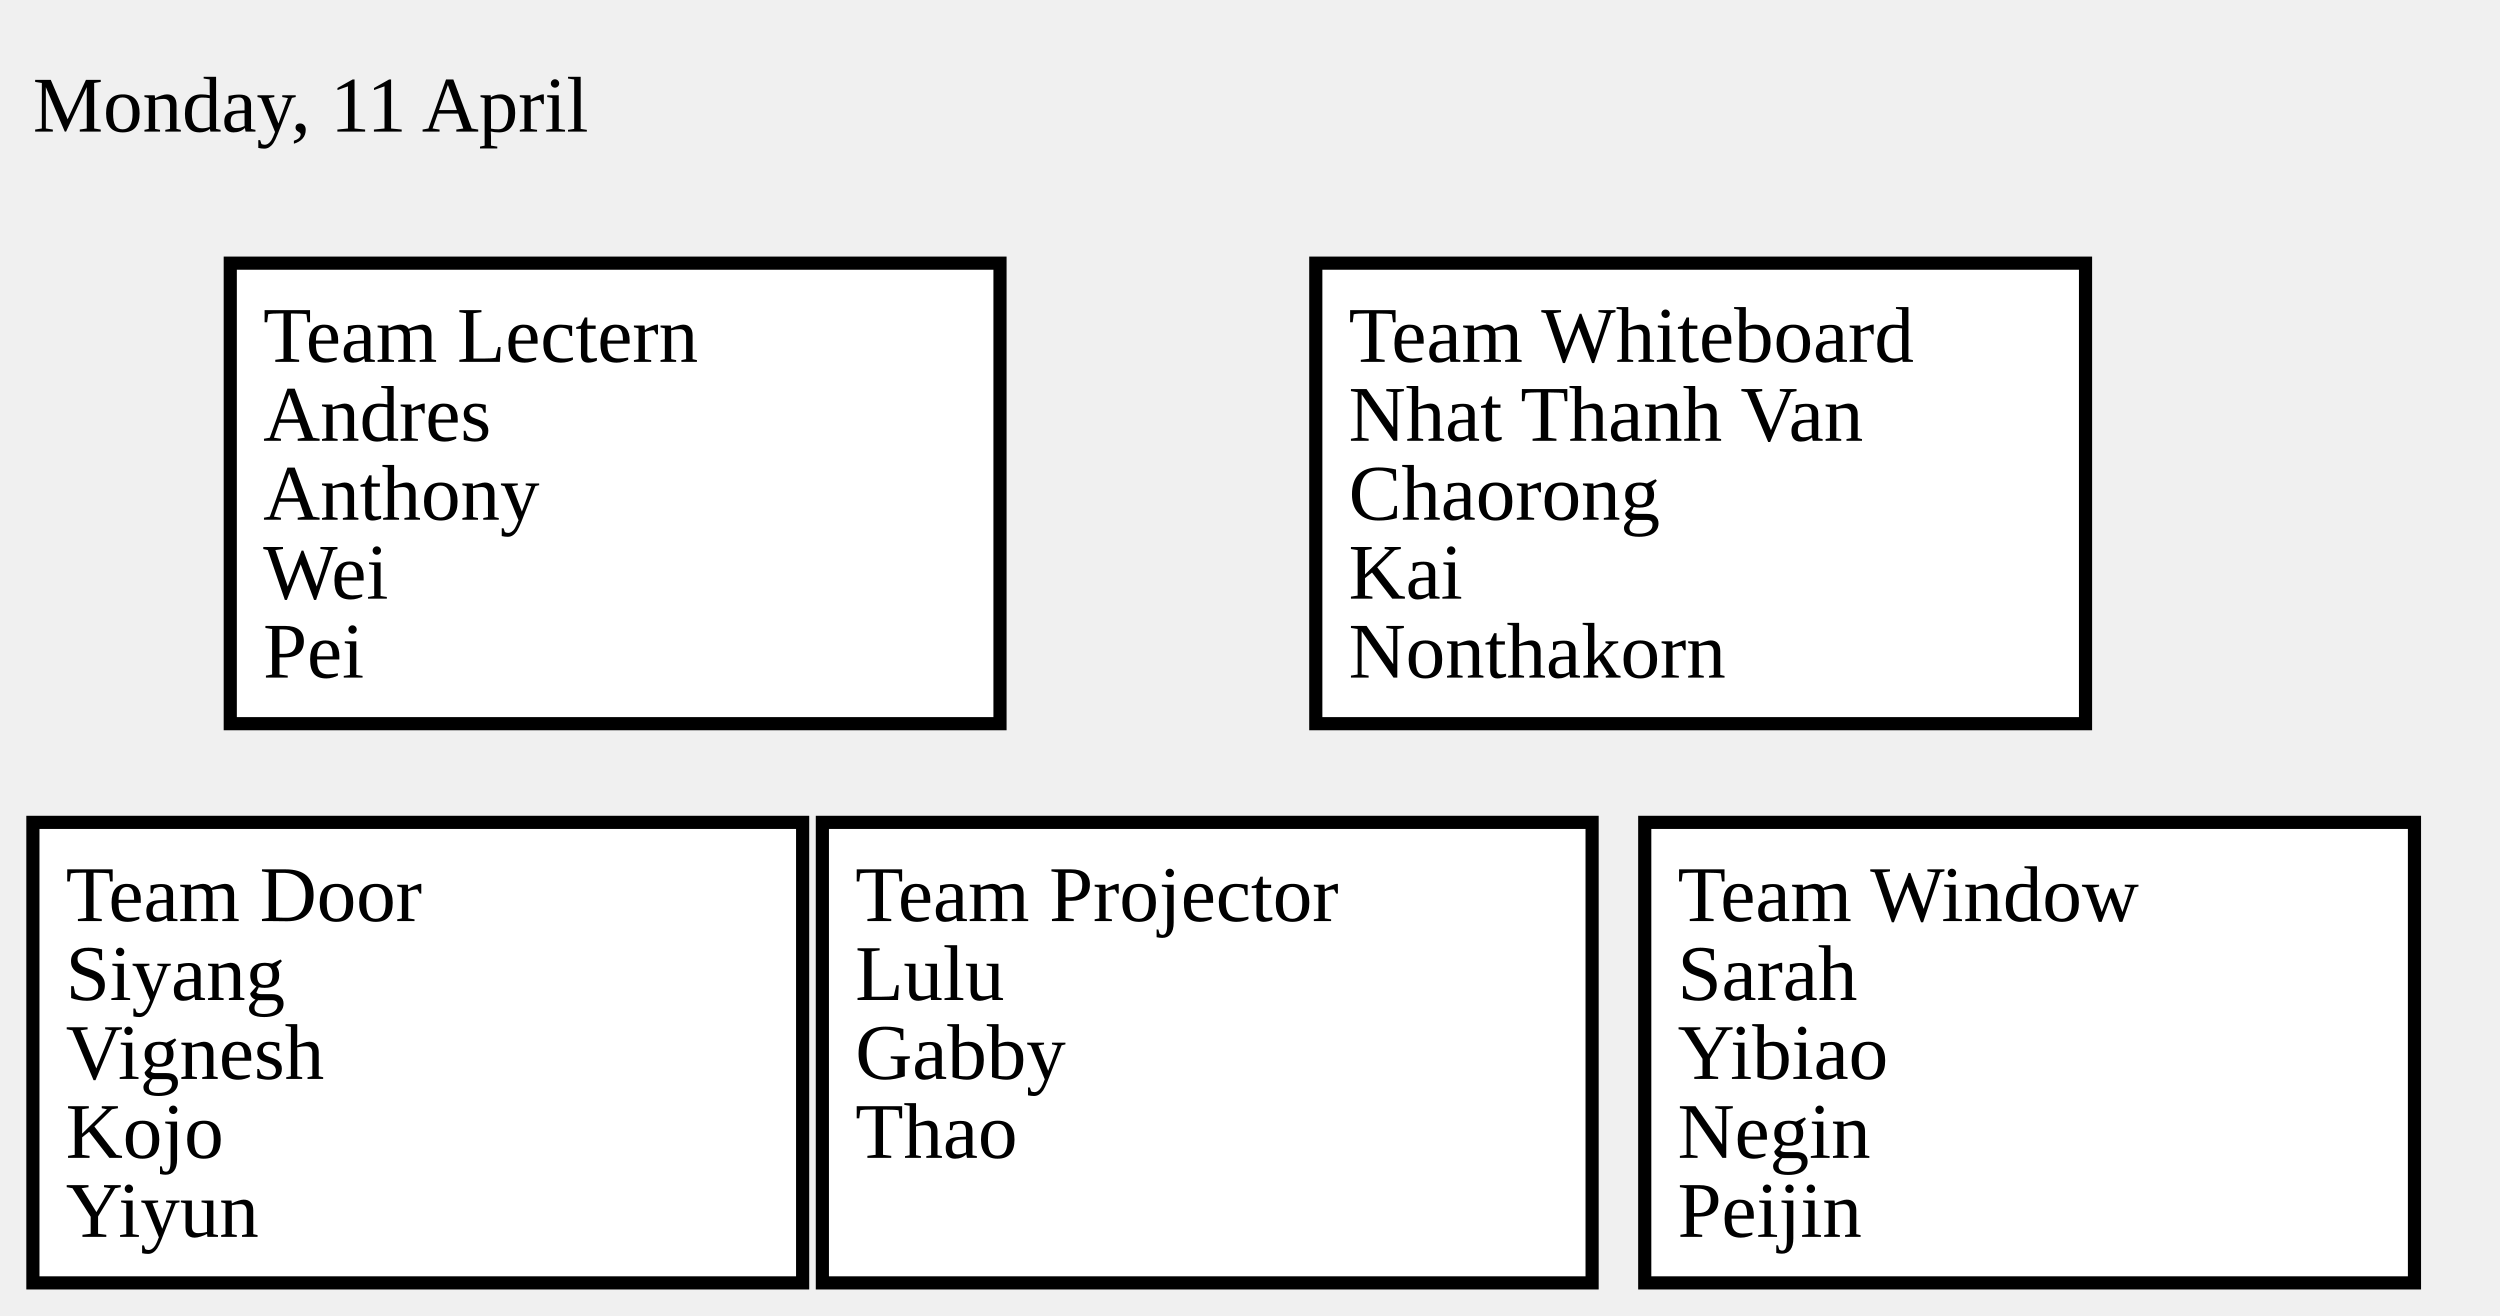
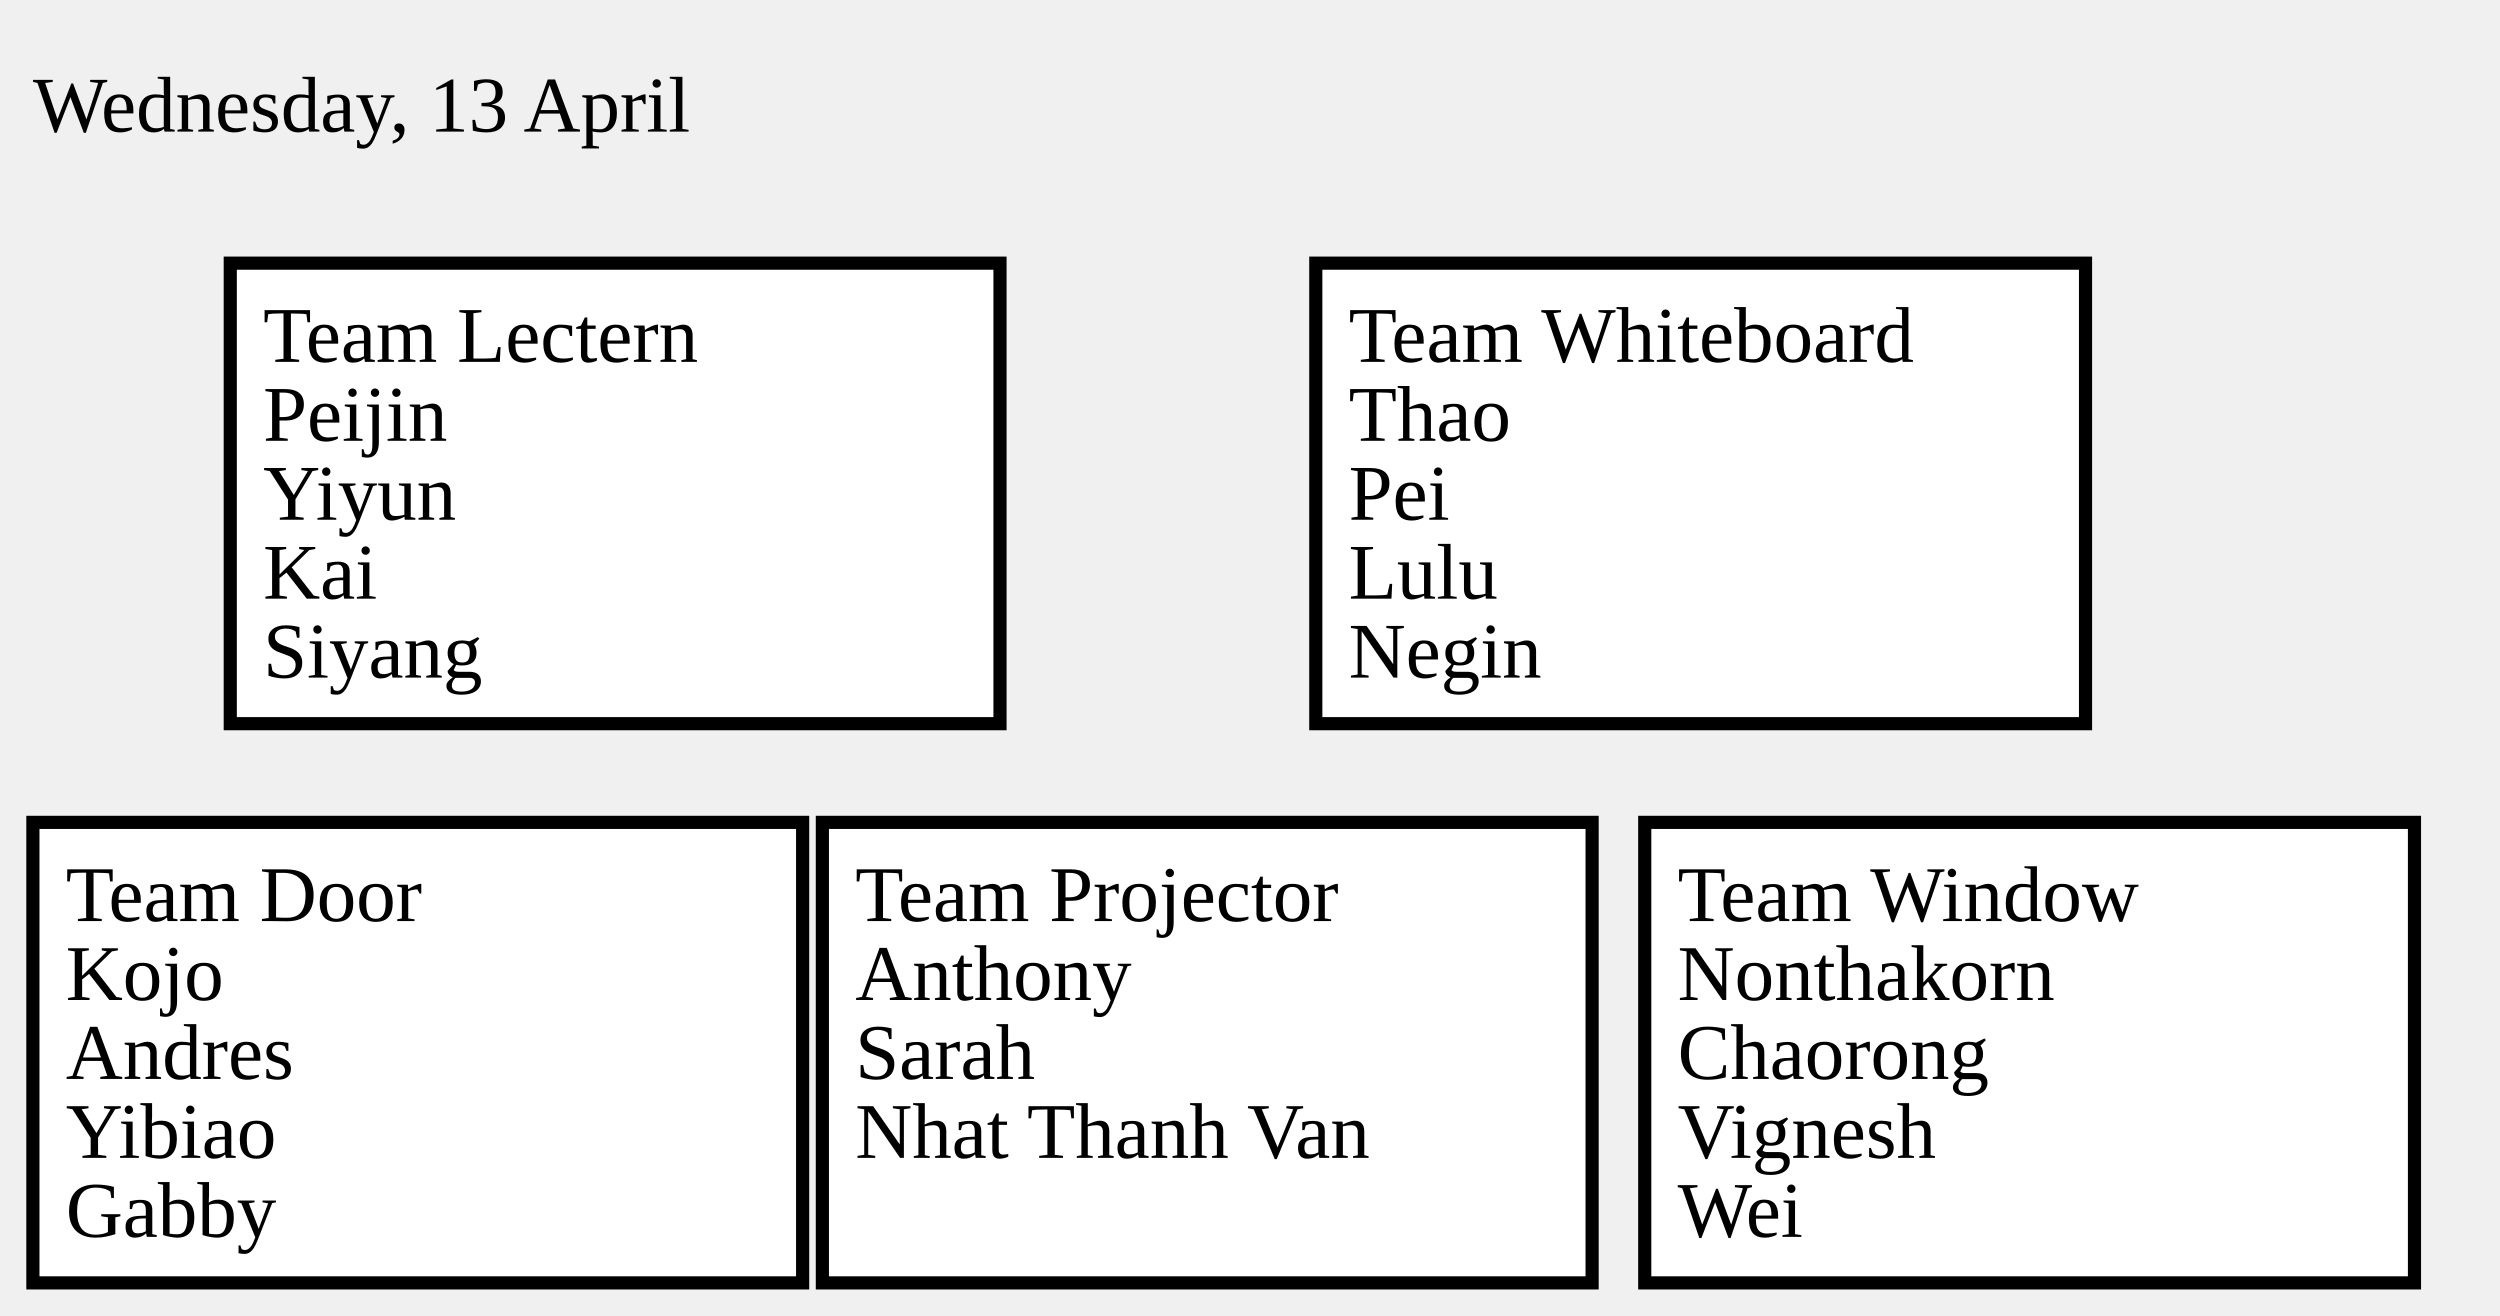
<svg xmlns="http://www.w3.org/2000/svg" width="380" height="200" viewBox="0 -200 380 200">
  <defs>
</defs>
  <rect x="200" y="-160.0" width="117" height="70" fill="#ffffff" stroke-width="2" stroke="black" />
  <text x="205" y="-145.0" font-size="12" fill="black" dy="0em">Team Whiteboard</text>
-   <text x="205" y="-133.0" font-size="12" fill="black" dy="0em">Nhat Thanh Van</text>
-   <text x="205" y="-121.0" font-size="12" fill="black" dy="0em">Chaorong</text>
-   <text x="205" y="-109.0" font-size="12" fill="black" dy="0em">Kai</text>
-   <text x="205" y="-97.0" font-size="12" fill="black" dy="0em">Nonthakorn</text>
+   <text x="205" y="-133.0" font-size="12" fill="black" dy="0em">Thao</text>
+   <text x="205" y="-121.0" font-size="12" fill="black" dy="0em">Pei</text>
+   <text x="205" y="-109.0" font-size="12" fill="black" dy="0em">Lulu</text>
+   <text x="205" y="-97.0" font-size="12" fill="black" dy="0em">Negin</text>
  <rect x="5" y="-75.0" width="117" height="70" fill="#ffffff" stroke-width="2" stroke="black" />
  <text x="10" y="-60.0" font-size="12" fill="black" dy="0em">Team Door</text>
-   <text x="10" y="-48.0" font-size="12" fill="black" dy="0em">Siyang</text>
-   <text x="10" y="-36.0" font-size="12" fill="black" dy="0em">Vignesh</text>
-   <text x="10" y="-24.0" font-size="12" fill="black" dy="0em">Kojo</text>
-   <text x="10" y="-12.0" font-size="12" fill="black" dy="0em">Yiyun</text>
+   <text x="10" y="-48.0" font-size="12" fill="black" dy="0em">Kojo</text>
+   <text x="10" y="-36.0" font-size="12" fill="black" dy="0em">Andres</text>
+   <text x="10" y="-24.0" font-size="12" fill="black" dy="0em">Yibiao</text>
+   <text x="10" y="-12.0" font-size="12" fill="black" dy="0em">Gabby</text>
  <rect x="250" y="-75.0" width="117" height="70" fill="#ffffff" stroke-width="2" stroke="black" />
  <text x="255" y="-60.0" font-size="12" fill="black" dy="0em">Team Window</text>
-   <text x="255" y="-48.0" font-size="12" fill="black" dy="0em">Sarah</text>
-   <text x="255" y="-36.0" font-size="12" fill="black" dy="0em">Yibiao</text>
-   <text x="255" y="-24.0" font-size="12" fill="black" dy="0em">Negin</text>
-   <text x="255" y="-12.0" font-size="12" fill="black" dy="0em">Peijin</text>
+   <text x="255" y="-48.0" font-size="12" fill="black" dy="0em">Nonthakorn</text>
+   <text x="255" y="-36.0" font-size="12" fill="black" dy="0em">Chaorong</text>
+   <text x="255" y="-24.0" font-size="12" fill="black" dy="0em">Vignesh</text>
+   <text x="255" y="-12.0" font-size="12" fill="black" dy="0em">Wei</text>
  <rect x="35" y="-160.0" width="117" height="70" fill="#ffffff" stroke-width="2" stroke="black" />
  <text x="40" y="-145.0" font-size="12" fill="black" dy="0em">Team Lectern</text>
-   <text x="40" y="-133.0" font-size="12" fill="black" dy="0em">Andres</text>
-   <text x="40" y="-121.0" font-size="12" fill="black" dy="0em">Anthony</text>
-   <text x="40" y="-109.0" font-size="12" fill="black" dy="0em">Wei</text>
-   <text x="40" y="-97.0" font-size="12" fill="black" dy="0em">Pei</text>
+   <text x="40" y="-133.0" font-size="12" fill="black" dy="0em">Peijin</text>
+   <text x="40" y="-121.0" font-size="12" fill="black" dy="0em">Yiyun</text>
+   <text x="40" y="-109.0" font-size="12" fill="black" dy="0em">Kai</text>
+   <text x="40" y="-97.0" font-size="12" fill="black" dy="0em">Siyang</text>
  <rect x="125" y="-75.0" width="117" height="70" fill="#ffffff" stroke-width="2" stroke="black" />
  <text x="130" y="-60.0" font-size="12" fill="black" dy="0em">Team Projector</text>
-   <text x="130" y="-48.0" font-size="12" fill="black" dy="0em">Lulu</text>
-   <text x="130" y="-36.0" font-size="12" fill="black" dy="0em">Gabby</text>
-   <text x="130" y="-24.0" font-size="12" fill="black" dy="0em">Thao</text>
-   <text x="5" y="-180" font-size="12" fill="black" dy="0em">Monday, 11 April</text>
+   <text x="130" y="-48.0" font-size="12" fill="black" dy="0em">Anthony</text>
+   <text x="130" y="-36.0" font-size="12" fill="black" dy="0em">Sarah</text>
+   <text x="130" y="-24.0" font-size="12" fill="black" dy="0em">Nhat Thanh Van</text>
+   <text x="5" y="-180" font-size="12" fill="black" dy="0em">Wednesday, 13 April</text>
</svg>
